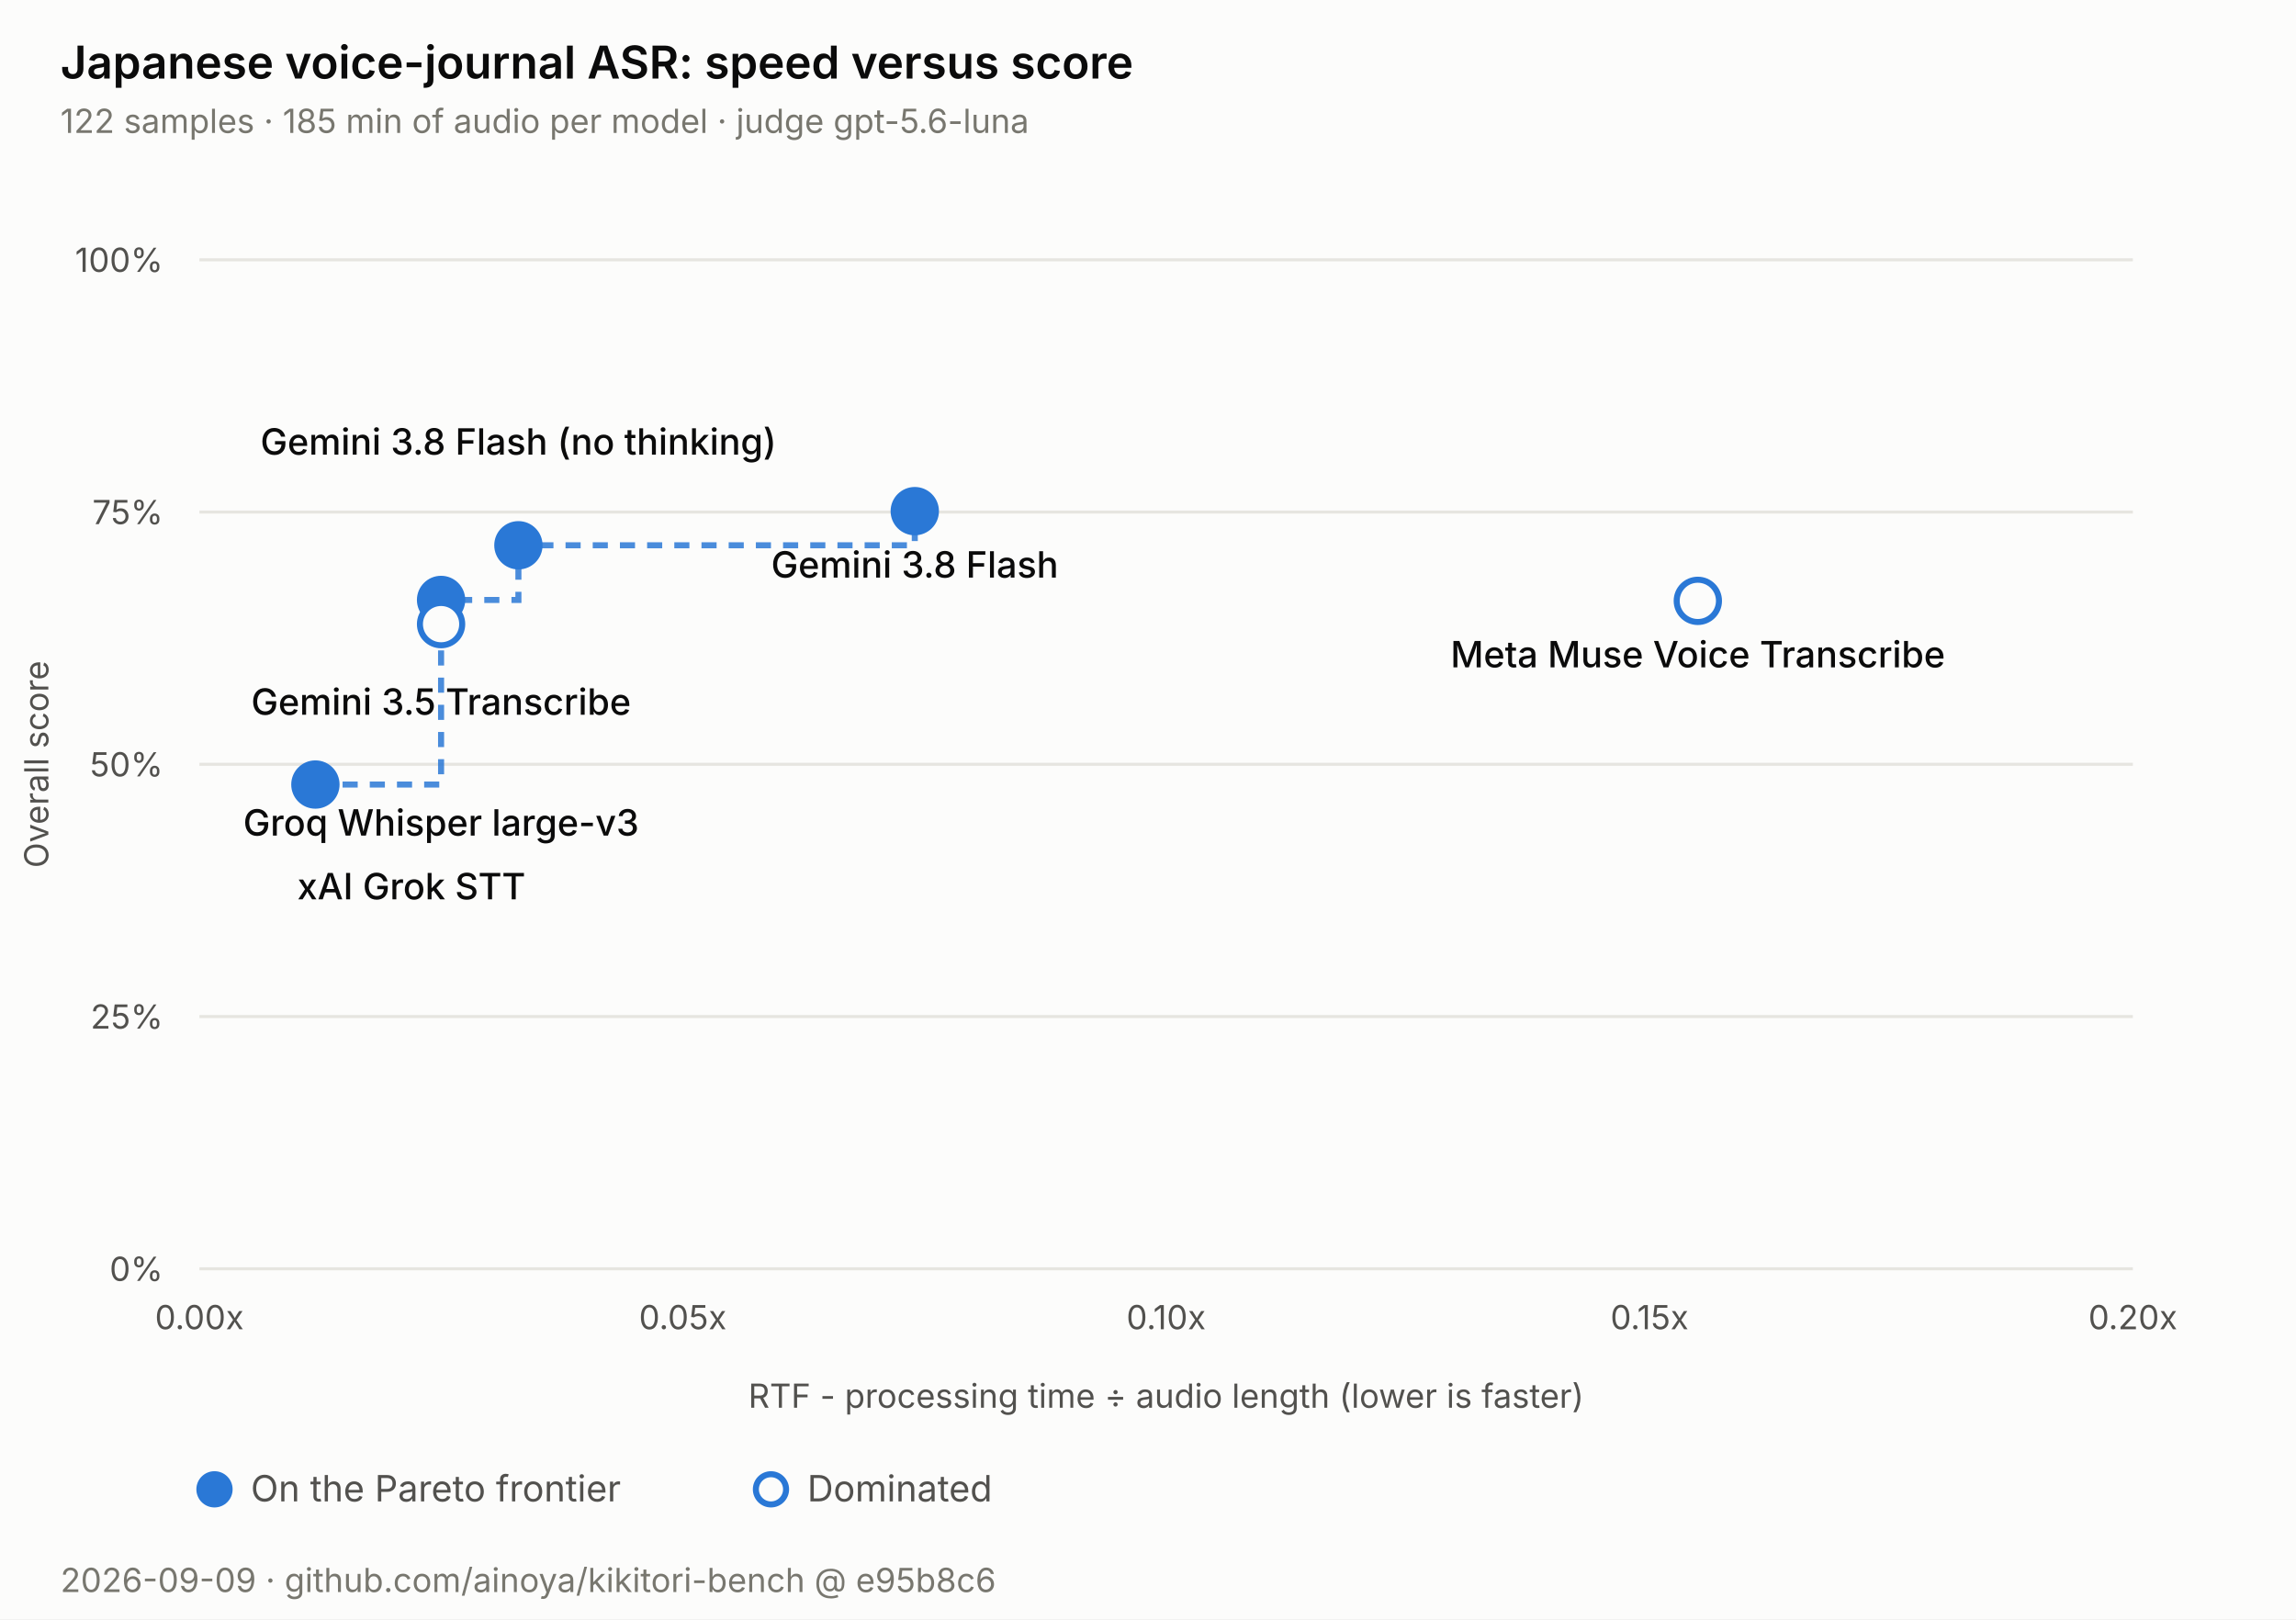
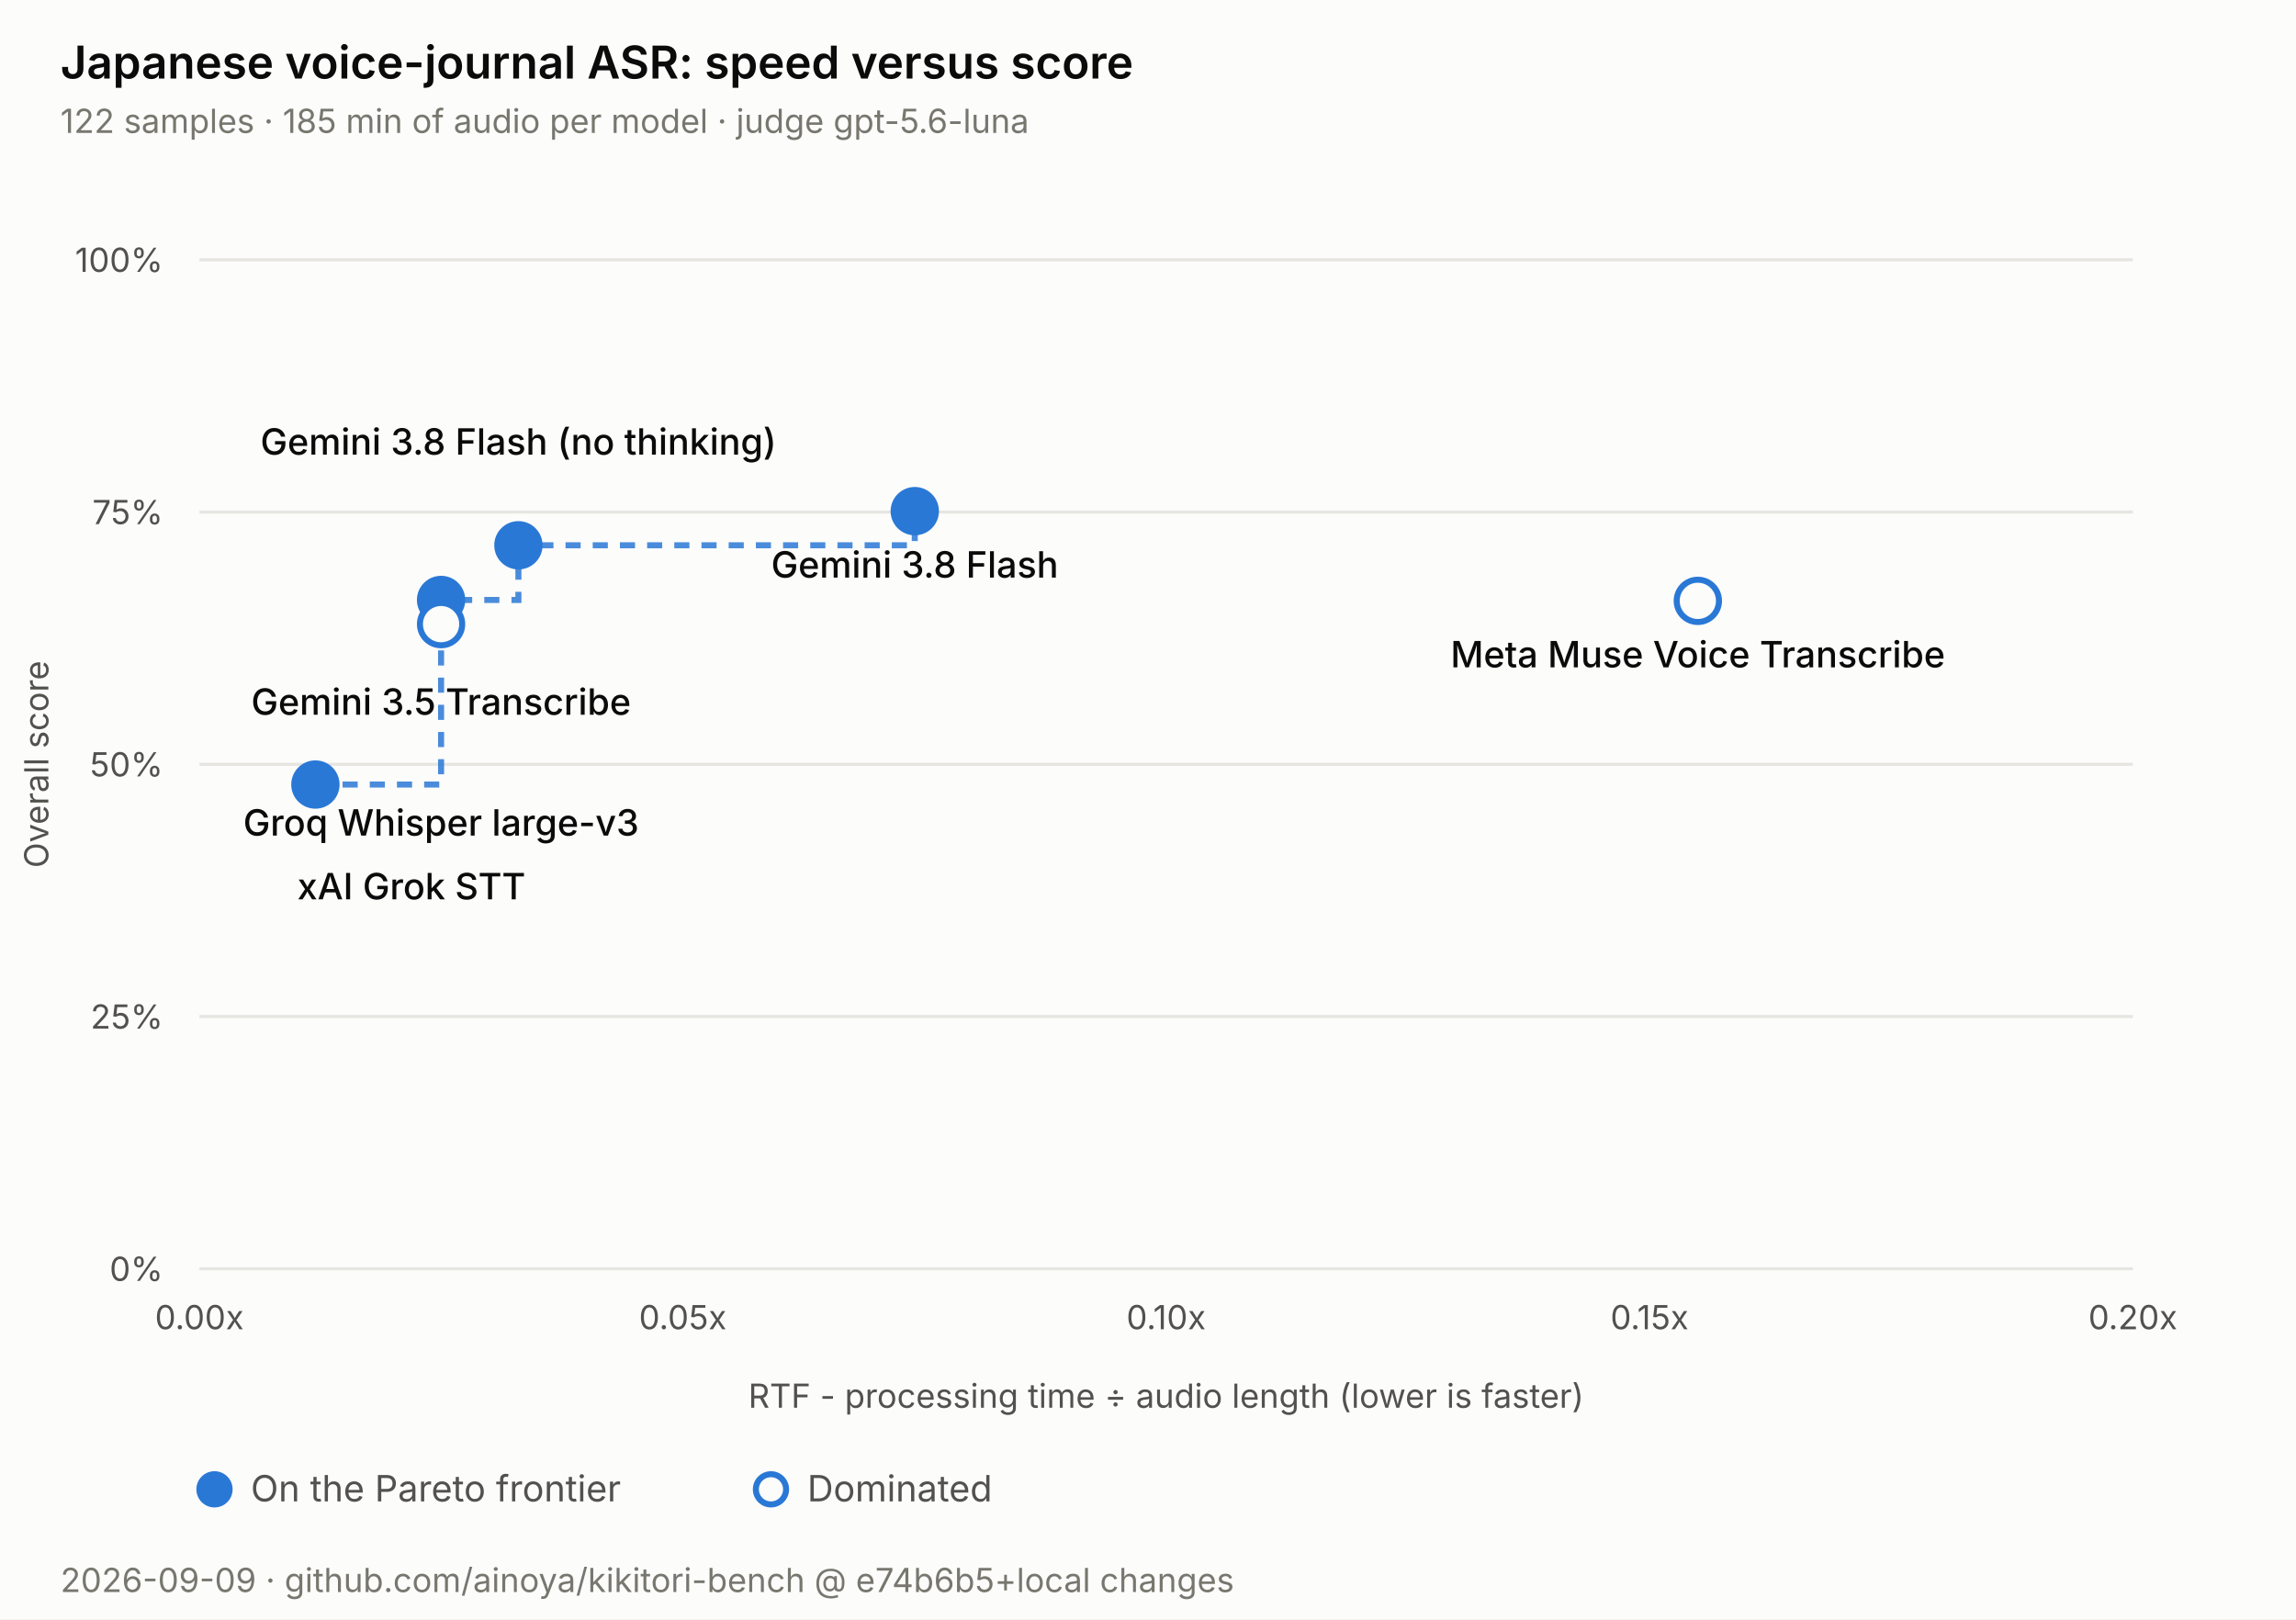
<svg xmlns="http://www.w3.org/2000/svg" viewBox="0 0 760 536" role="img" aria-label="Score against RTF - processing time ÷ audio length (lower is faster)" id="speed-chart">
  <style>
  .surface { fill: #fcfcfb; }
  .grid line { stroke: #e6e5e0; stroke-width: 1; }
  .axis text, .axis-title, .group-label { fill: #52514e; font-family: -apple-system, BlinkMacSystemFont, "Segoe UI", "Hiragino Sans", sans-serif; }
  .axis text { font-size: 11px; }
  .axis-title, .group-label { font-size: 12px; }
  .frontier { fill: none; stroke: #2a78d6; stroke-width: 2; stroke-dasharray: 5 4; opacity: .85; }
  .hit { fill: transparent; }
  .mark .dot { stroke: #2a78d6; stroke-width: 2; }
  .mark.on .dot { fill: #2a78d6; }
  .mark.off .dot { fill: #fcfcfb; }
  .point-label { fill: #0b0b0b; font-size: 12px; font-weight: 500; font-family: -apple-system, BlinkMacSystemFont, "Segoe UI", "Hiragino Sans", sans-serif; }
  .bar rect { fill: #2a78d6; }
  .bar.s2 rect { fill: #eb6834; }
  .bar.s3 rect { fill: #1baf7a; }
  .bar.s4 rect { fill: #eda100; }
  .chart-title { fill: #0b0b0b; font-size: 15px; font-weight: 600; font-family: -apple-system, BlinkMacSystemFont, "Segoe UI", "Hiragino Sans", sans-serif; }
  .chart-subtitle, .chart-footnote { fill: #78776f; font-size: 11px; font-family: -apple-system, BlinkMacSystemFont, "Segoe UI", "Hiragino Sans", sans-serif; }
  .legend-text { fill: #52514e; font-size: 12px; font-family: -apple-system, BlinkMacSystemFont, "Segoe UI", "Hiragino Sans", sans-serif; }
  @media (prefers-color-scheme: dark) {
    .surface { fill: #1a1a19; }
    .grid line { stroke: #333330; }
    .axis text, .axis-title, .group-label, .legend-text { fill: #c3c2b7; }
    .frontier, .mark .dot { stroke: #3987e5; }
    .mark.on .dot { fill: #3987e5; }
    .mark.off .dot { fill: #1a1a19; }
    .point-label, .chart-title { fill: #ffffff; }
    .chart-subtitle, .chart-footnote { fill: #96958c; }
    .bar rect { fill: #3987e5; }
    .bar.s2 rect { fill: #d95926; }
    .bar.s3 rect { fill: #199e70; }
    .bar.s4 rect { fill: #c98500; }
  }
</style>
  <rect class="surface" x="0" y="0" width="100%" height="100%" />
  <text class="chart-title" x="20" y="26">Japanese voice-journal ASR: speed versus score</text>
  <text class="chart-subtitle" x="20" y="44">122 samples · 185 min of audio per model · judge gpt-5.6-luna</text>
  <g transform="translate(0 52)">
    <g class="grid">
      <line x1="66" y1="368.0" x2="706" y2="368.0" />
      <line x1="66" y1="284.5" x2="706" y2="284.5" />
      <line x1="66" y1="201.0" x2="706" y2="201.0" />
      <line x1="66" y1="117.5" x2="706" y2="117.5" />
      <line x1="66" y1="34.0" x2="706" y2="34.0" />
    </g>
    <g class="axis">
      <text x="66.0" y="388" text-anchor="middle">0.00x</text>
      <text x="226.0" y="388" text-anchor="middle">0.05x</text>
      <text x="386.0" y="388" text-anchor="middle">0.10x</text>
      <text x="546.0" y="388" text-anchor="middle">0.15x</text>
      <text x="706.0" y="388" text-anchor="middle">0.20x</text>
      <text x="54" y="372.0" text-anchor="end">0%</text>
      <text x="54" y="288.5" text-anchor="end">25%</text>
      <text x="54" y="205.0" text-anchor="end">50%</text>
      <text x="54" y="121.5" text-anchor="end">75%</text>
      <text x="54" y="38.0" text-anchor="end">100%</text>
      <text class="axis-title" x="386.0" y="414" text-anchor="middle">RTF - processing time ÷ audio length (lower is faster)</text>
      <text class="axis-title" transform="translate(16 201.0) rotate(-90)" text-anchor="middle">Overall score</text>
    </g>
    <path class="frontier" d="M104.4,207.7 L146.0,207.7 L146.0,146.6 L171.6,146.6 L171.6,128.5 L302.8,128.5 L302.8,117.2" />
    <g class="mark on" tabindex="0">
      <circle class="hit" cx="302.8" cy="117.2" r="18" />
      <circle class="dot" cx="302.8" cy="117.2" r="7" />
      <text class="point-label" x="302.8" y="139.2" text-anchor="middle">Gemini 3.8 Flash</text>
    </g>
    <g class="mark on" tabindex="0">
      <circle class="hit" cx="171.6" cy="128.5" r="18" />
      <circle class="dot" cx="171.6" cy="128.5" r="7" />
      <text class="point-label" x="171.6" y="98.5" text-anchor="middle">Gemini 3.8 Flash (no thinking)</text>
    </g>
    <g class="mark on" tabindex="0">
      <circle class="hit" cx="146.0" cy="146.6" r="18" />
      <circle class="dot" cx="146.0" cy="146.6" r="7" />
      <text class="point-label" x="146.0" y="184.6" text-anchor="middle">Gemini 3.5 Transcribe</text>
    </g>
    <g class="mark off" tabindex="0">
      <circle class="hit" cx="562.0" cy="146.9" r="18" />
      <circle class="dot" cx="562.0" cy="146.9" r="7" />
      <text class="point-label" x="562.0" y="168.9" text-anchor="middle">Meta Muse Voice Transcribe</text>
    </g>
    <g class="mark off" tabindex="0">
      <circle class="hit" cx="146.0" cy="154.6" r="18" />
      <circle class="dot" cx="146.0" cy="154.6" r="7" />
      <text class="point-label" x="146.0" y="224.6" text-anchor="middle">Groq Whisper large-v3</text>
    </g>
    <g class="mark on" tabindex="0">
      <circle class="hit" cx="104.4" cy="207.7" r="18" />
      <circle class="dot" cx="104.4" cy="207.7" r="7" />
      <text class="point-label" x="98.4" y="245.7" text-anchor="start">xAI Grok STT</text>
    </g>
    <g class="mark on">
      <circle class="dot" cx="71" cy="441" r="5" />
    </g>
    <text class="legend-text" x="83" y="445">On the Pareto frontier</text>
    <g class="mark off">
      <circle class="dot" cx="255.2" cy="441" r="5" />
    </g>
    <text class="legend-text" x="267.2" y="445">Dominated</text>
  </g>
-   <text class="chart-footnote" x="20" y="527">2026-09-09 · github.com/ainoya/kikitori-bench @ e95b8c6</text>
+   <text class="chart-footnote" x="20" y="527">2026-09-09 · github.com/ainoya/kikitori-bench @ e74b6b5+local changes</text>
</svg>
